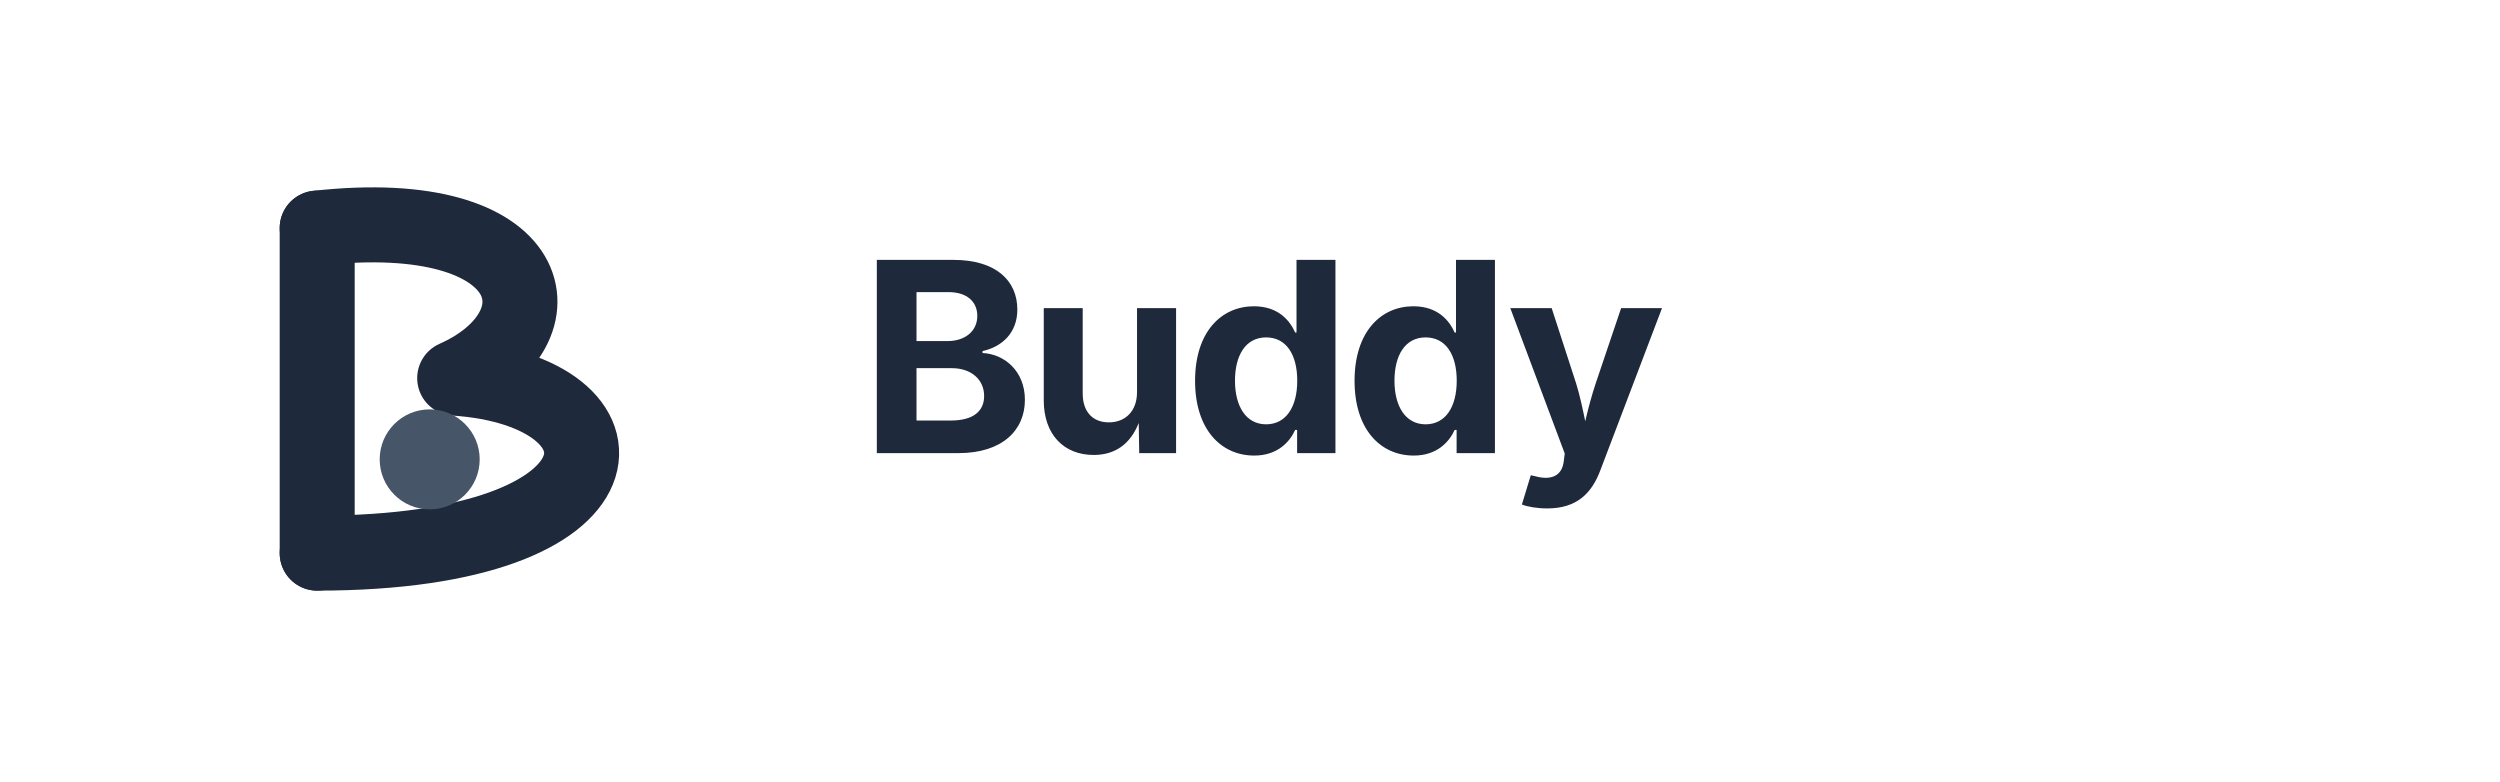
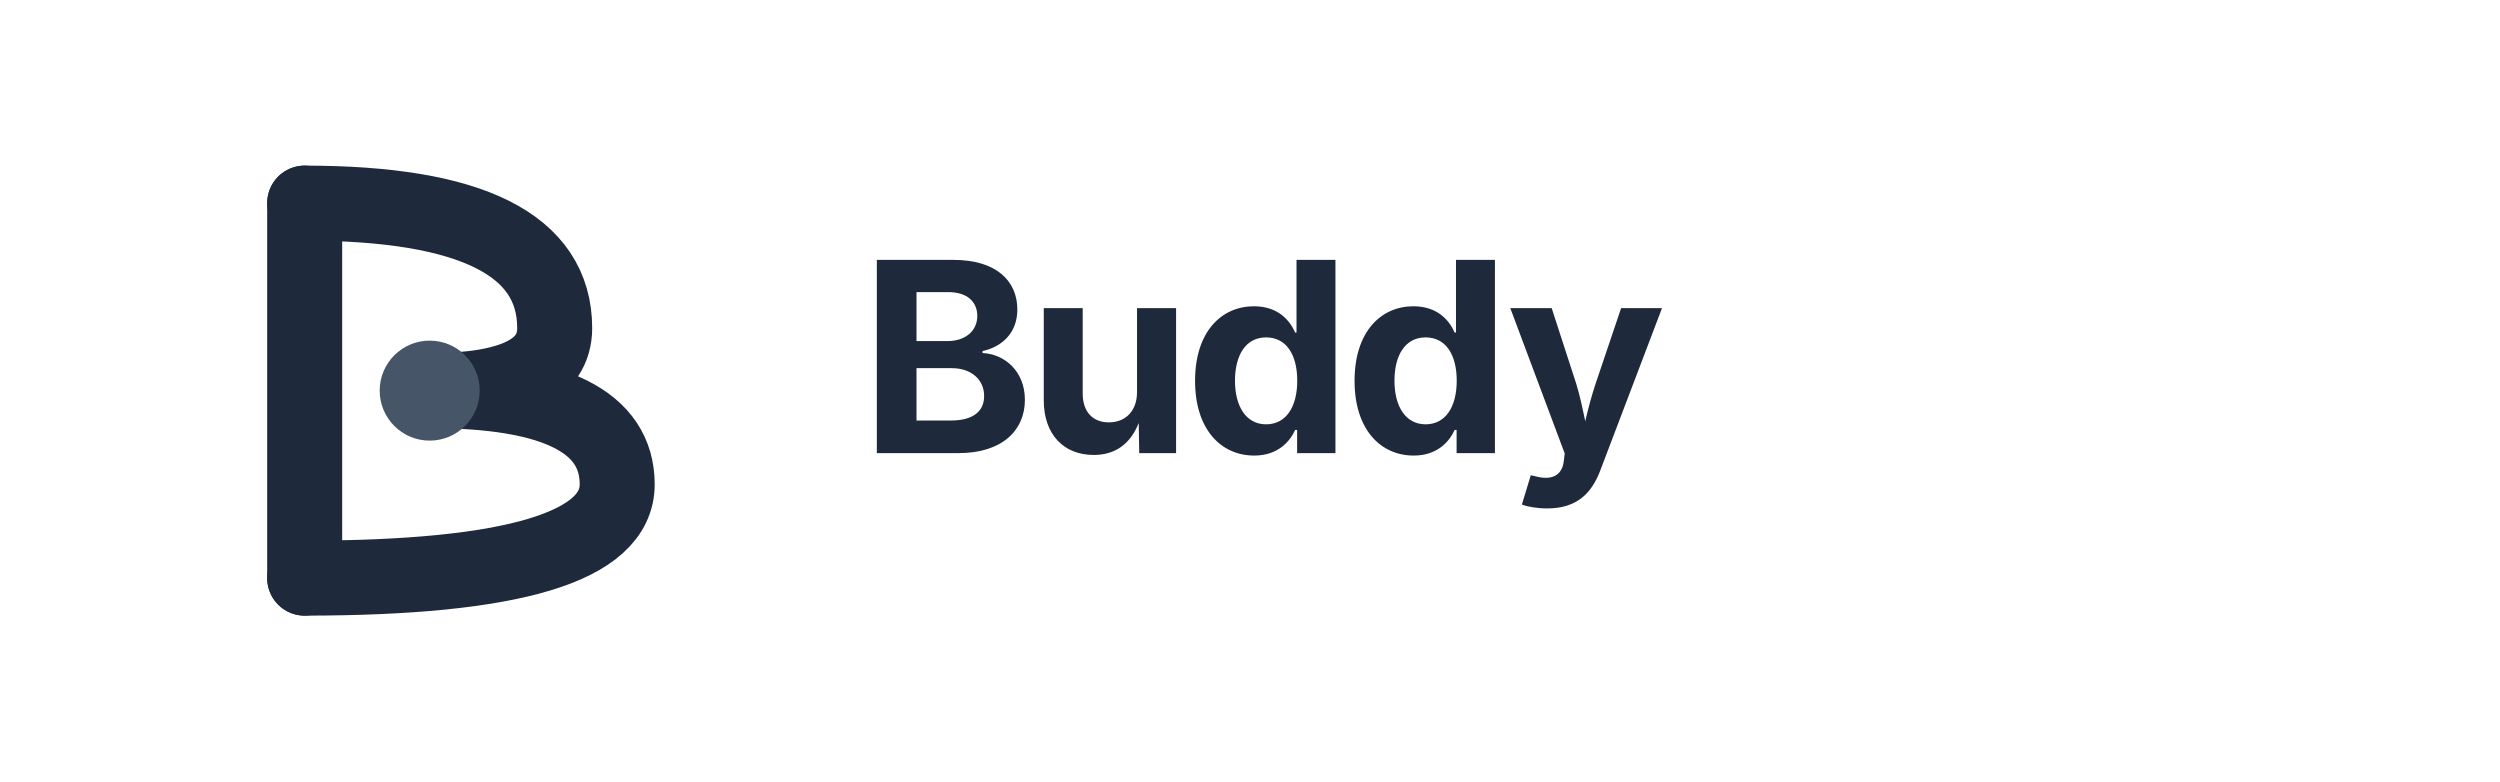
<svg xmlns="http://www.w3.org/2000/svg" viewBox="0 0 320 100" width="100%" height="100%">
  <g transform="translate(15, 10) scale(0.8)">
    <g stroke-linecap="round" stroke-linejoin="round">
-       <path d="M 32 24 L 32 76" fill="none" stroke="#1e293b" stroke-width="12" />
-       <path d="M 32 24 C 68 20 72 40 54 48 C 84 50 84 76 32 76" fill="none" stroke="#1e293b" stroke-width="12" />
-       <circle cx="50" cy="61" r="8" fill="#475569" stroke="none" />
+       <path d="M 30 20 L 30 80" fill="none" stroke="#1e293b" stroke-width="12" stroke-linecap="round" />
+       <path d="M 30 20 Q 70 20 70 40 Q 70 50 50 50 Q 80 50 80 65 Q 80 80 30 80" fill="none" stroke="#1e293b" stroke-width="12" stroke-linecap="round" stroke-linejoin="round" />
+       <circle cx="50" cy="50" r="8" fill="#475569" stroke="none" />
    </g>
  </g>
  <text x="110" y="58" font-family="'Inter', -apple-system, sans-serif" font-weight="700" font-size="34" letter-spacing="-0.03em" fill="#1e293b">
    Buddy
  </text>
</svg>
